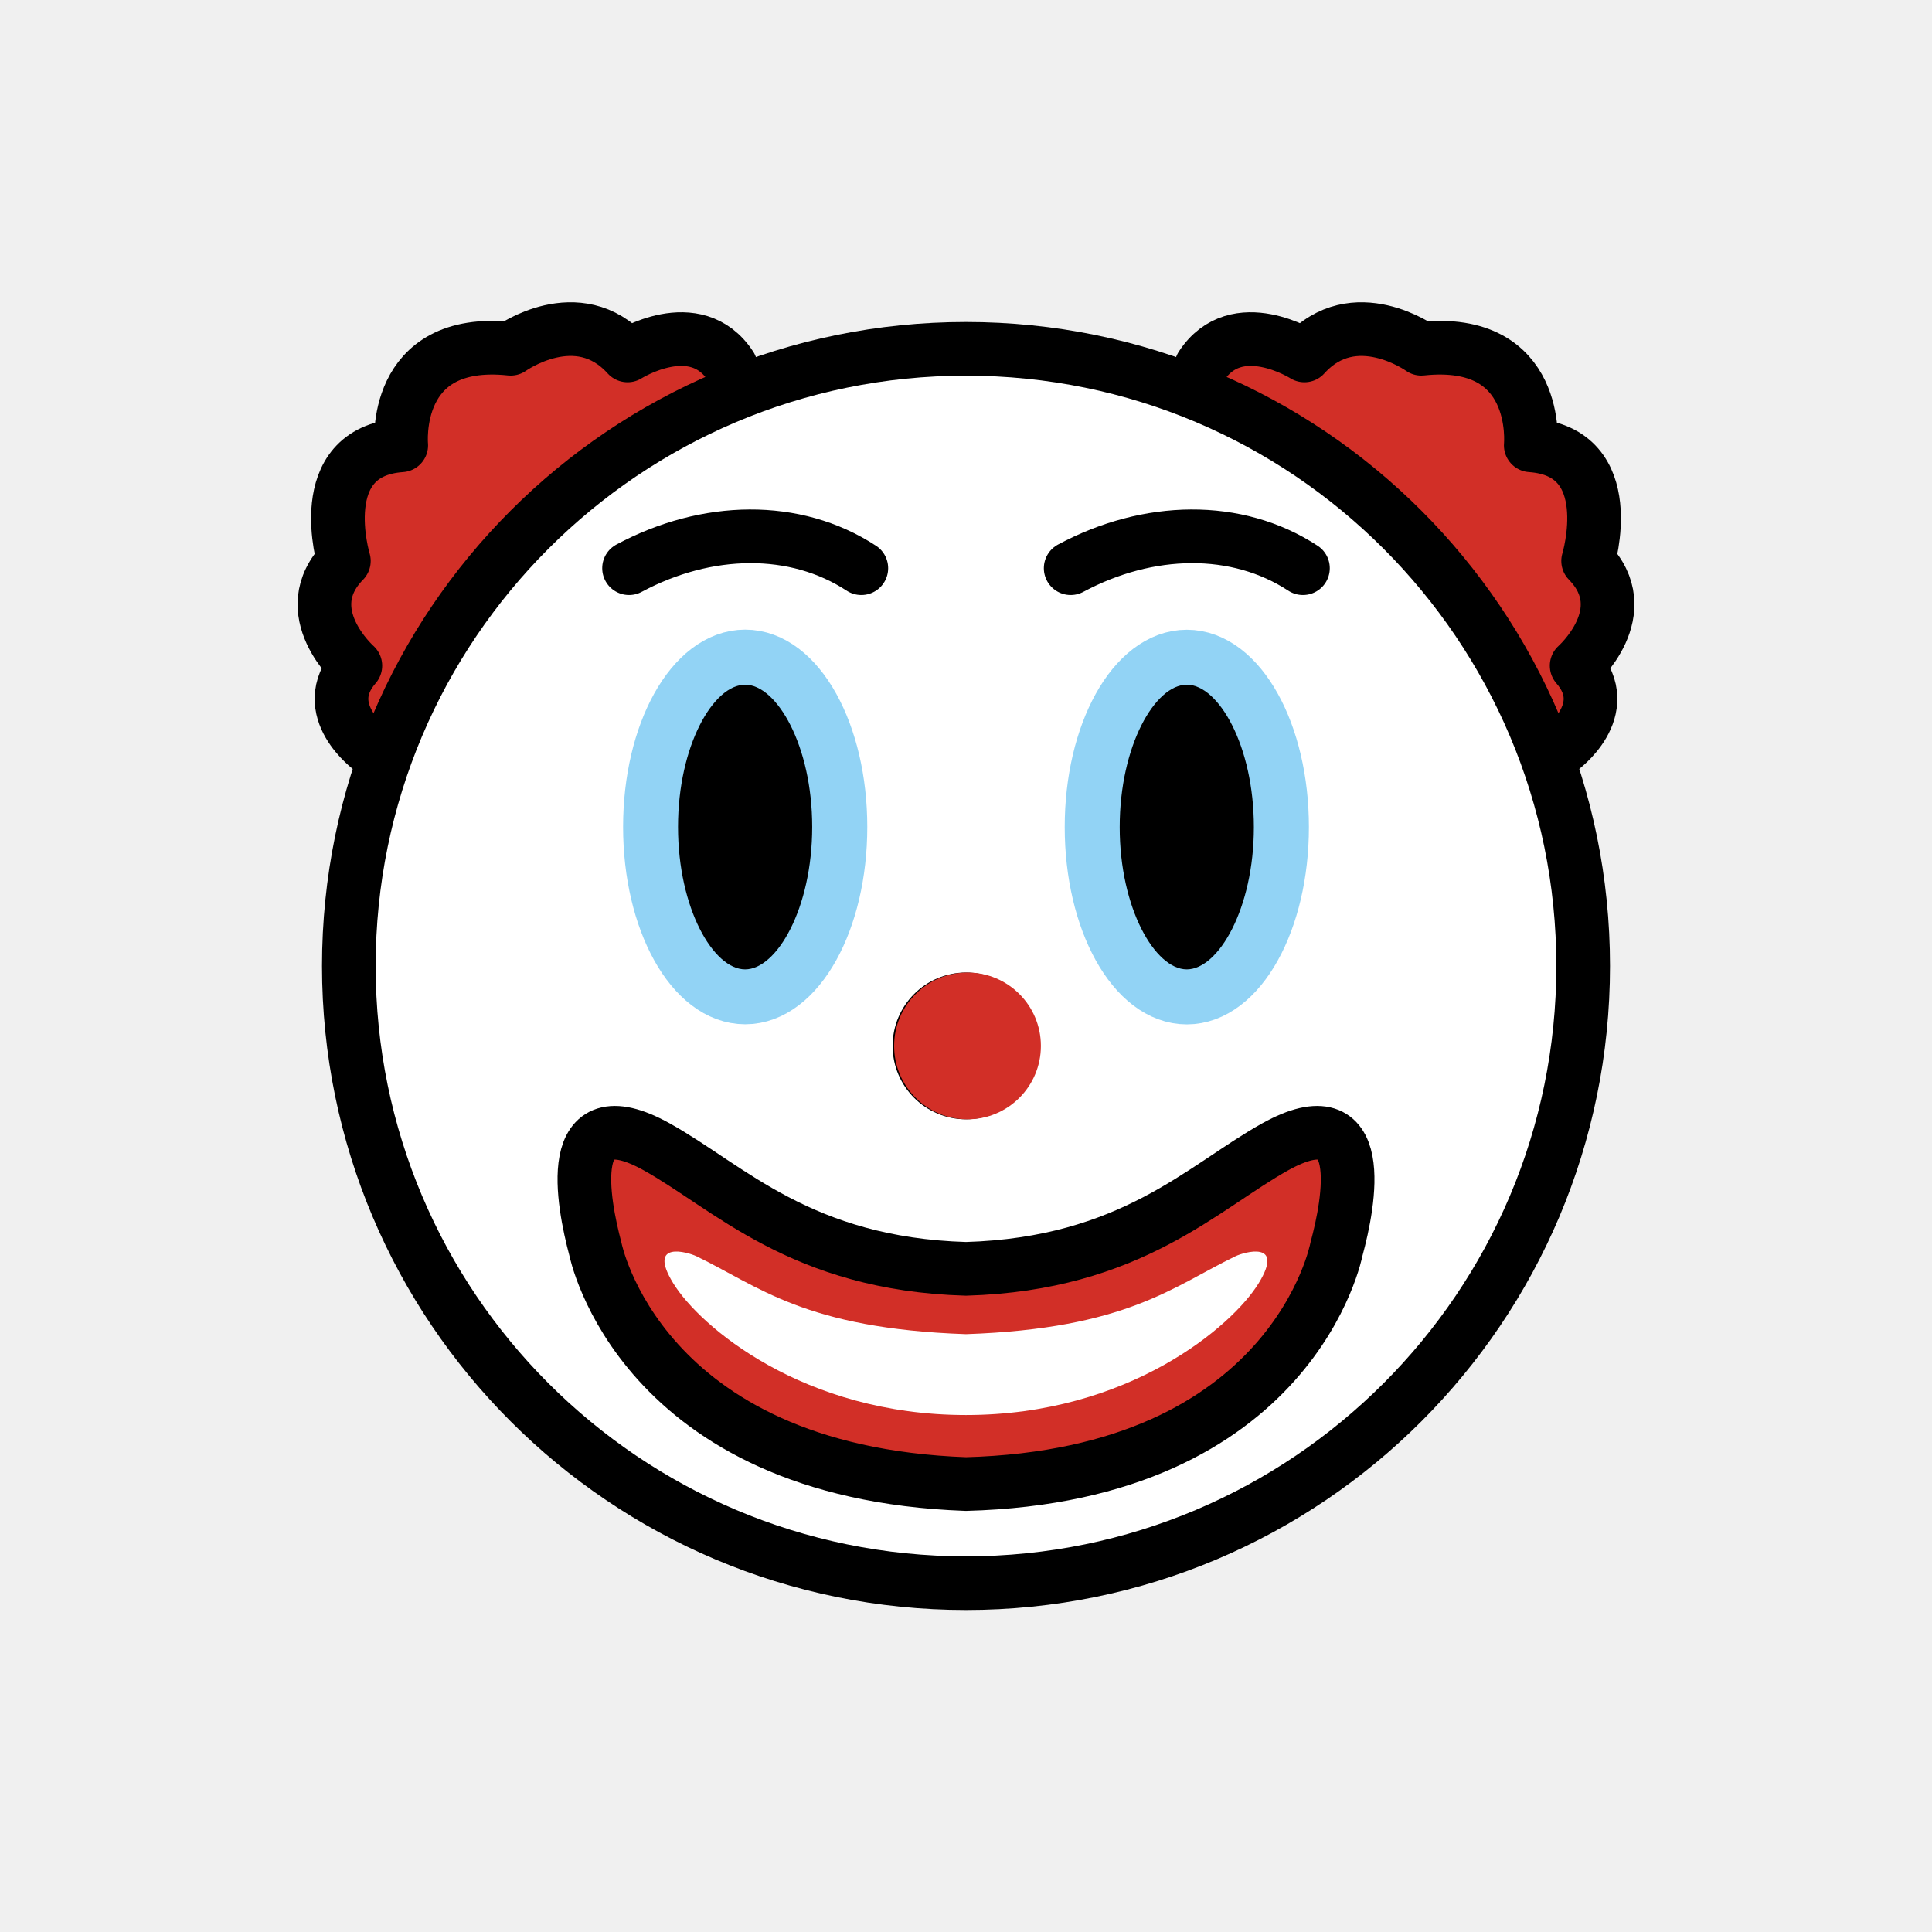
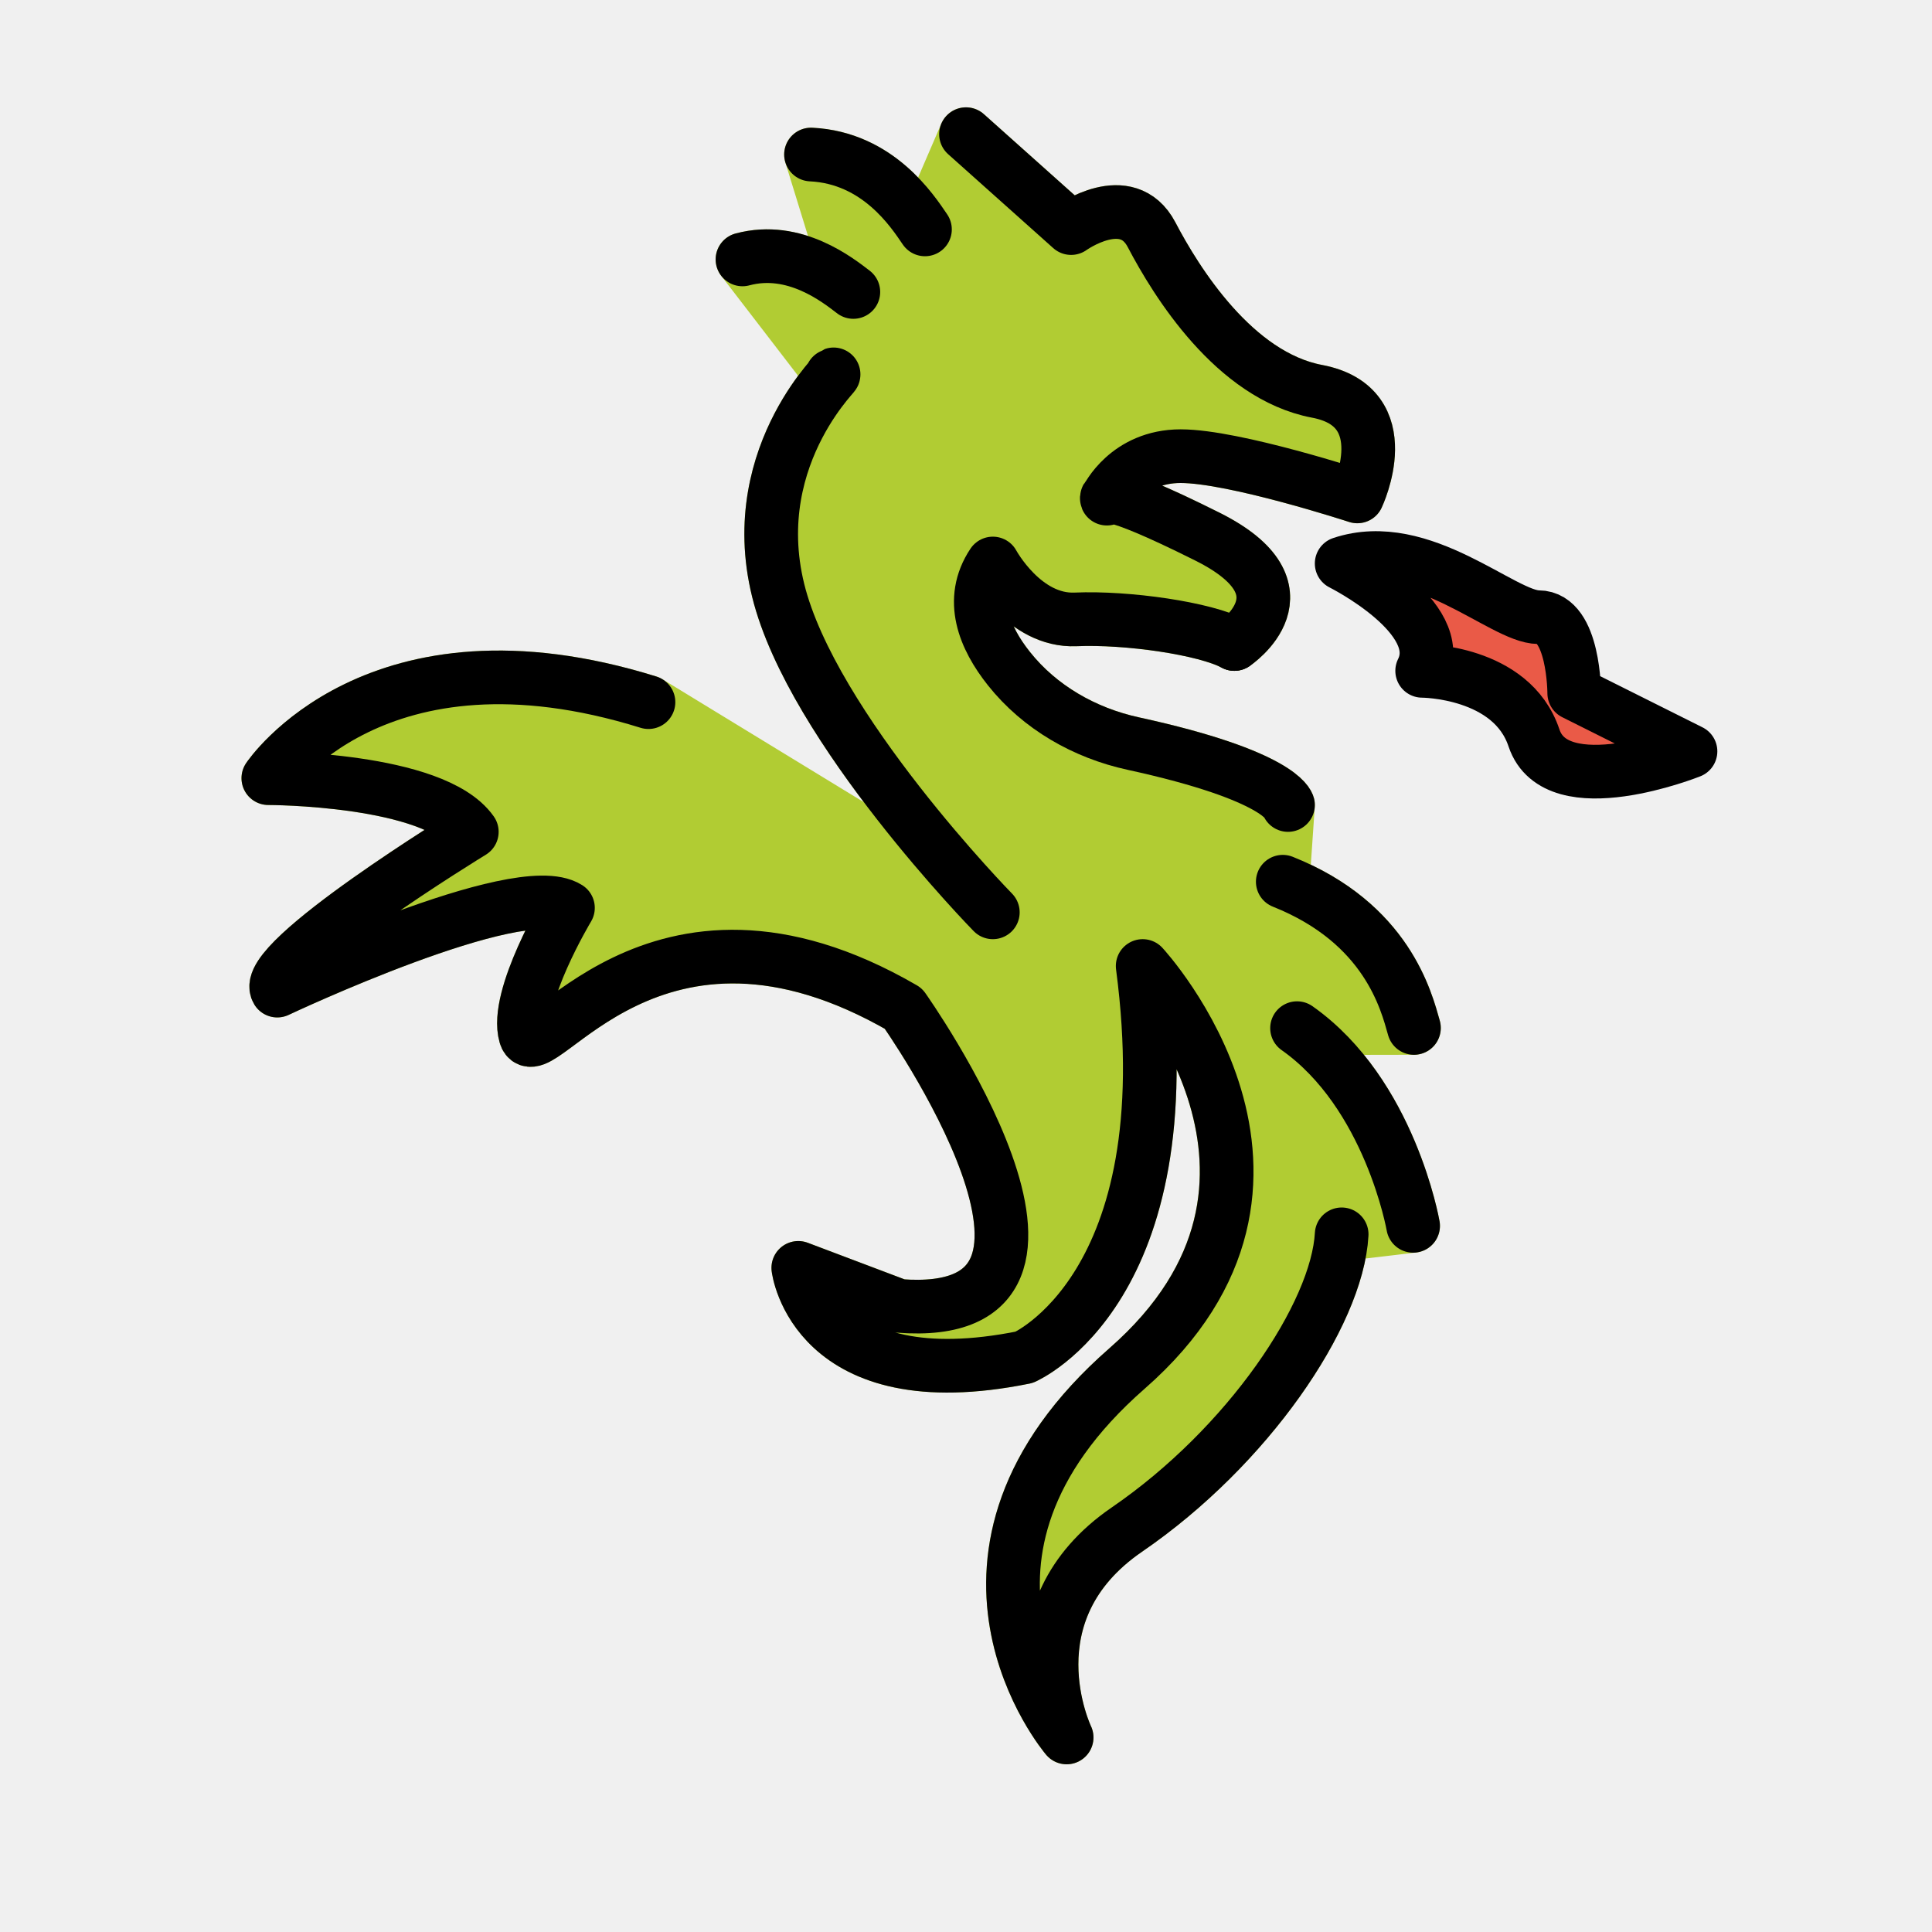
<svg xmlns="http://www.w3.org/2000/svg" id="emoji" viewBox="0 0 72 72">
  <g id="color">
-     <path fill="#D22F27" d="M13.845,27.933c0,0-2.047-1.468-0.602-3.124c0,0-2.279-2.013-0.428-3.904 c0,0-1.238-4.073,2.138-4.309c0,0-0.39-4.072,4.079-3.599c0,0,2.502-1.802,4.356,0.249c0,0,2.532-1.608,3.843,0.403" />
-     <path fill="#D22F27" d="M58.155,27.933c0,0,2.047-1.468,0.602-3.124c0,0,2.279-2.013,0.428-3.904 c0,0,1.238-4.073-2.138-4.309c0,0,0.39-4.072-4.079-3.599c0,0-2.502-1.802-4.356,0.249c0,0-2.532-1.608-3.843,0.403" />
-     <circle cx="36" cy="36" r="23" fill="#FFFFFF" />
-     <path fill="#D22F27" d="M49.807,46.546c0,0-1.58,8.43-13.81,8.76c-12.18-0.44-13.81-8.76-13.81-8.76 c-0.46-1.73-1.24-5.76,2.28-3.81c2.7,1.5,5.38,4.37,11.53,4.55c6.16-0.18,8.83-3.05,11.53-4.55 C51.047,40.786,50.277,44.816,49.807,46.546z" />
-     <path fill="#FFFFFF" d="M35.998,52.734c-6.062,0-9.93-3.31-10.911-4.915s0.55-1.155,0.866-1.003 c2.314,1.116,4.041,2.698,10.045,2.904 M35.998,52.734c6.062,0,9.93-3.31,10.911-4.915s-0.55-1.155-0.866-1.003 c-2.314,1.116-4.041,2.698-10.045,2.904" />
+     <path fill="#B1CC33" stroke="#B1CC33" stroke-linecap="round" stroke-linejoin="round" stroke-miterlimit="10" stroke-width="2" d="M46,24c-1.083-0.583-4-1-5.917-0.917C38.167,23.167,37,21,37,21c-0.9,1.35-0.315,2.768,0.601,3.918 c1.151,1.446,2.822,2.398,4.629,2.792C47.727,28.907,48,30,48,30l-0.195,2.858 c3.891,1.55,4.609,4.458,4.889,5.45l-4.358,0.008c3.47,2.442,4.326,7.368,4.326,7.368L50,46 c-0.167,3-3.5,7.917-8,11s-2.25,7.75-2.25,7.75S34,58,42,51s0.583-15,0.583-15c1.583,12-4.417,14.583-4.417,14.583 C30.333,52.167,29.75,47.25,29.75,47.25l3.75,1.417c8.5,0.667,0.167-11.083,0.167-11.083 C24.333,32.167,20,40,19.583,38.583c-0.417-1.417,1.583-4.75,1.583-4.75c-1.833-1.167-10.833,3.083-10.833,3.083 C9.667,35.833,17.583,31,17.583,31C16.167,29,10,29,10,29s4-6,14.167-2.833L37,34c0,0-6.737-6.876-8-12 c-1.28-5.192,2.618-8.493,2-8l-3.331-4.332c1.943-0.522,3.567,0.781,4.132,1.213l-1.578-5.122 c2.502,0.121,3.789,2.118,4.247,2.79L36,5l3.917,3.5c0,0,2.083-1.5,3,0.25C43.833,10.5,46,14,49.083,14.583 c3.083,0.583,1.5,3.917,1.5,3.917S46,17,44,17s-2.75,1.583-2.75,1.583S41,18,45,20S46,24,46,24" />
+     <path fill="#EA5A47" stroke="none" d="M50,21c0,0,4,2,3,4c0,0,3.333,0,4.167,2.5C58,30,63,28,63,28l-4.333-2.167c0,0,0-2.833-1.333-2.833 C56,23,53,20,50,21z" />
  </g>
  <g id="hair" />
  <g id="skin" />
  <g id="skin-shadow" />
  <g id="line">
-     <path fill="none" stroke="#000000" stroke-linecap="round" stroke-linejoin="round" stroke-miterlimit="10" stroke-width="2" d="M23.443,21.175c2.899-1.554,6.194-1.613,8.656,0" />
-     <path fill="none" stroke="#000000" stroke-linecap="round" stroke-linejoin="round" stroke-miterlimit="10" stroke-width="2" d="M39.901,21.175c2.899-1.554,6.194-1.613,8.656,0" />
-     <path fill="none" stroke="#000000" stroke-linecap="round" stroke-linejoin="round" stroke-miterlimit="10" stroke-width="2" d="M49.808,46.546c0,0-1.58,8.43-13.81,8.76c-12.18-0.44-13.81-8.76-13.81-8.76c-0.46-1.73-1.24-5.76,2.28-3.81 c2.7,1.5,5.38,4.37,11.53,4.55c6.16-0.18,8.83-3.05,11.53-4.55C51.048,40.786,50.278,44.816,49.808,46.546z" />
-     <path fill="none" stroke="#000000" stroke-linecap="round" stroke-linejoin="round" stroke-miterlimit="10" stroke-width="2" d="M13.845,27.933c0,0-2.047-1.468-0.602-3.124c0,0-2.279-2.013-0.428-3.904c0,0-1.238-4.073,2.138-4.309 c0,0-0.39-4.072,4.079-3.599c0,0,2.502-1.802,4.356,0.249c0,0,2.532-1.608,3.843,0.403" />
-     <circle cx="36" cy="36" r="23" fill="none" stroke="#000000" stroke-linecap="round" stroke-linejoin="round" stroke-miterlimit="10" stroke-width="2" />
-     <path fill="none" stroke="#000000" stroke-linecap="round" stroke-linejoin="round" stroke-miterlimit="10" stroke-width="2" d="M58.155,27.933c0,0,2.047-1.468,0.602-3.124c0,0,2.279-2.013,0.428-3.904c0,0,1.238-4.073-2.138-4.309 c0,0,0.39-4.072-4.079-3.599c0,0-2.502-1.802-4.356,0.249c0,0-2.532-1.608-3.843,0.403" />
-     <ellipse cx="27.771" cy="30.818" rx="3.5" ry="6.304" fill="none" stroke="#000000" stroke-miterlimit="10" stroke-width="2" />
-     <ellipse cx="44.229" cy="30.822" rx="3.5" ry="6.304" fill="none" stroke="#000000" stroke-miterlimit="10" stroke-width="2" />
-     <circle cx="36" cy="38.978" r="2.735" />
-   </g>
-   <g id="color-foreground">
-     <ellipse cx="27.771" cy="30.818" rx="3.5" ry="6.304" fill="none" stroke="#92D3F5" stroke-miterlimit="10" stroke-width="2.1" />
-     <ellipse cx="44.229" cy="30.822" rx="3.5" ry="6.304" fill="none" stroke="#92D3F5" stroke-miterlimit="10" stroke-width="2.1" />
-     <path d="M30.268,30.816c0,3.04-1.32,5.31-2.5,5.31s-2.5-2.27-2.5-5.31c0-3.03,1.32-5.3,2.5-5.3S30.268,27.786,30.268,30.816z" />
-     <path d="M46.728,30.826c0,3.03-1.32,5.3-2.5,5.3s-2.5-2.27-2.5-5.3c0-3.04,1.32-5.31,2.5-5.31S46.728,27.786,46.728,30.826z" />
-     <circle cx="36.056" cy="38.978" r="2.735" fill="#D22F27" />
+     <path fill="none" stroke="#000000" stroke-linecap="round" stroke-linejoin="round" stroke-miterlimit="10" stroke-width="2" d="M52.663,45.684c0,0-0.857-4.926-4.326-7.368" />
+     <path fill="none" stroke="#000000" stroke-linecap="round" stroke-linejoin="round" stroke-miterlimit="10" stroke-width="2" d="M52.694,38.309c-0.281-0.993-0.998-3.9-4.889-5.45" />
+     <path fill="none" stroke="#000000" stroke-linecap="round" stroke-linejoin="round" stroke-miterlimit="10" stroke-width="2" d="M48,30c0,0-0.273-1.093-5.771-2.29c-1.806-0.393-3.478-1.345-4.629-2.792C36.685,23.767,36.1,22.35,37,21 c0,0,1.167,2.167,3.083,2.083C42,23,44.917,23.417,46,24" />
+     <path fill="none" stroke="#000000" stroke-linecap="round" stroke-linejoin="round" stroke-miterlimit="10" stroke-width="2" d="M46,24c0,0,3-2-1-4s-3.75-1.417-3.75-1.417S42,17,44,17s6.583,1.5,6.583,1.5s1.583-3.333-1.5-3.917 C46,14,43.833,10.5,42.917,8.75c-0.917-1.75-3-0.25-3-0.25L36,5" />
+     <path fill="none" stroke="#000000" stroke-linecap="round" stroke-linejoin="round" stroke-miterlimit="10" stroke-width="2" d="M24.167,26.167C14,23,10,29,10,29s6.167,0,7.583,2c0,0-7.917,4.833-7.25,5.917c0,0,9-4.25,10.833-3.083 c0,0-2,3.333-1.583,4.75c0.417,1.417,4.75-6.417,14.083-1c0,0,8.333,11.75-0.167,11.083L29.75,47.25 c0,0,0.583,4.917,8.417,3.333c0,0,6-2.583,4.417-14.583c0,0,7.417,8-0.583,15s-2.25,13.75-2.25,13.75S37.5,60.083,42,57 s7.833-8,8-11" />
+     <path fill="none" stroke="#000000" stroke-linecap="round" stroke-linejoin="round" stroke-miterlimit="10" stroke-width="2" d="M31,14c0.618-0.493-3.28,2.808-2,8c1.263,5.124,8,12,8,12" />
+     <path fill="none" stroke="#000000" stroke-linecap="round" stroke-linejoin="round" stroke-miterlimit="10" stroke-width="2" d="M34.471,8.549c-0.458-0.672-1.745-2.669-4.247-2.79" />
+     <path fill="none" stroke="#000000" stroke-linecap="round" stroke-linejoin="round" stroke-miterlimit="10" stroke-width="2" d="M31.802,10.881c-0.565-0.432-2.189-1.735-4.132-1.213" />
+     <path fill="none" stroke="#000000" stroke-linecap="round" stroke-linejoin="round" stroke-miterlimit="10" stroke-width="2" d="M50,21c0,0,4,2,3,4c0,0,3.333,0,4.167,2.5C58,30,63,28,63,28l-4.333-2.167c0,0,0-2.833-1.333-2.833C56,23,53,20,50,21z" />
  </g>
</svg>
